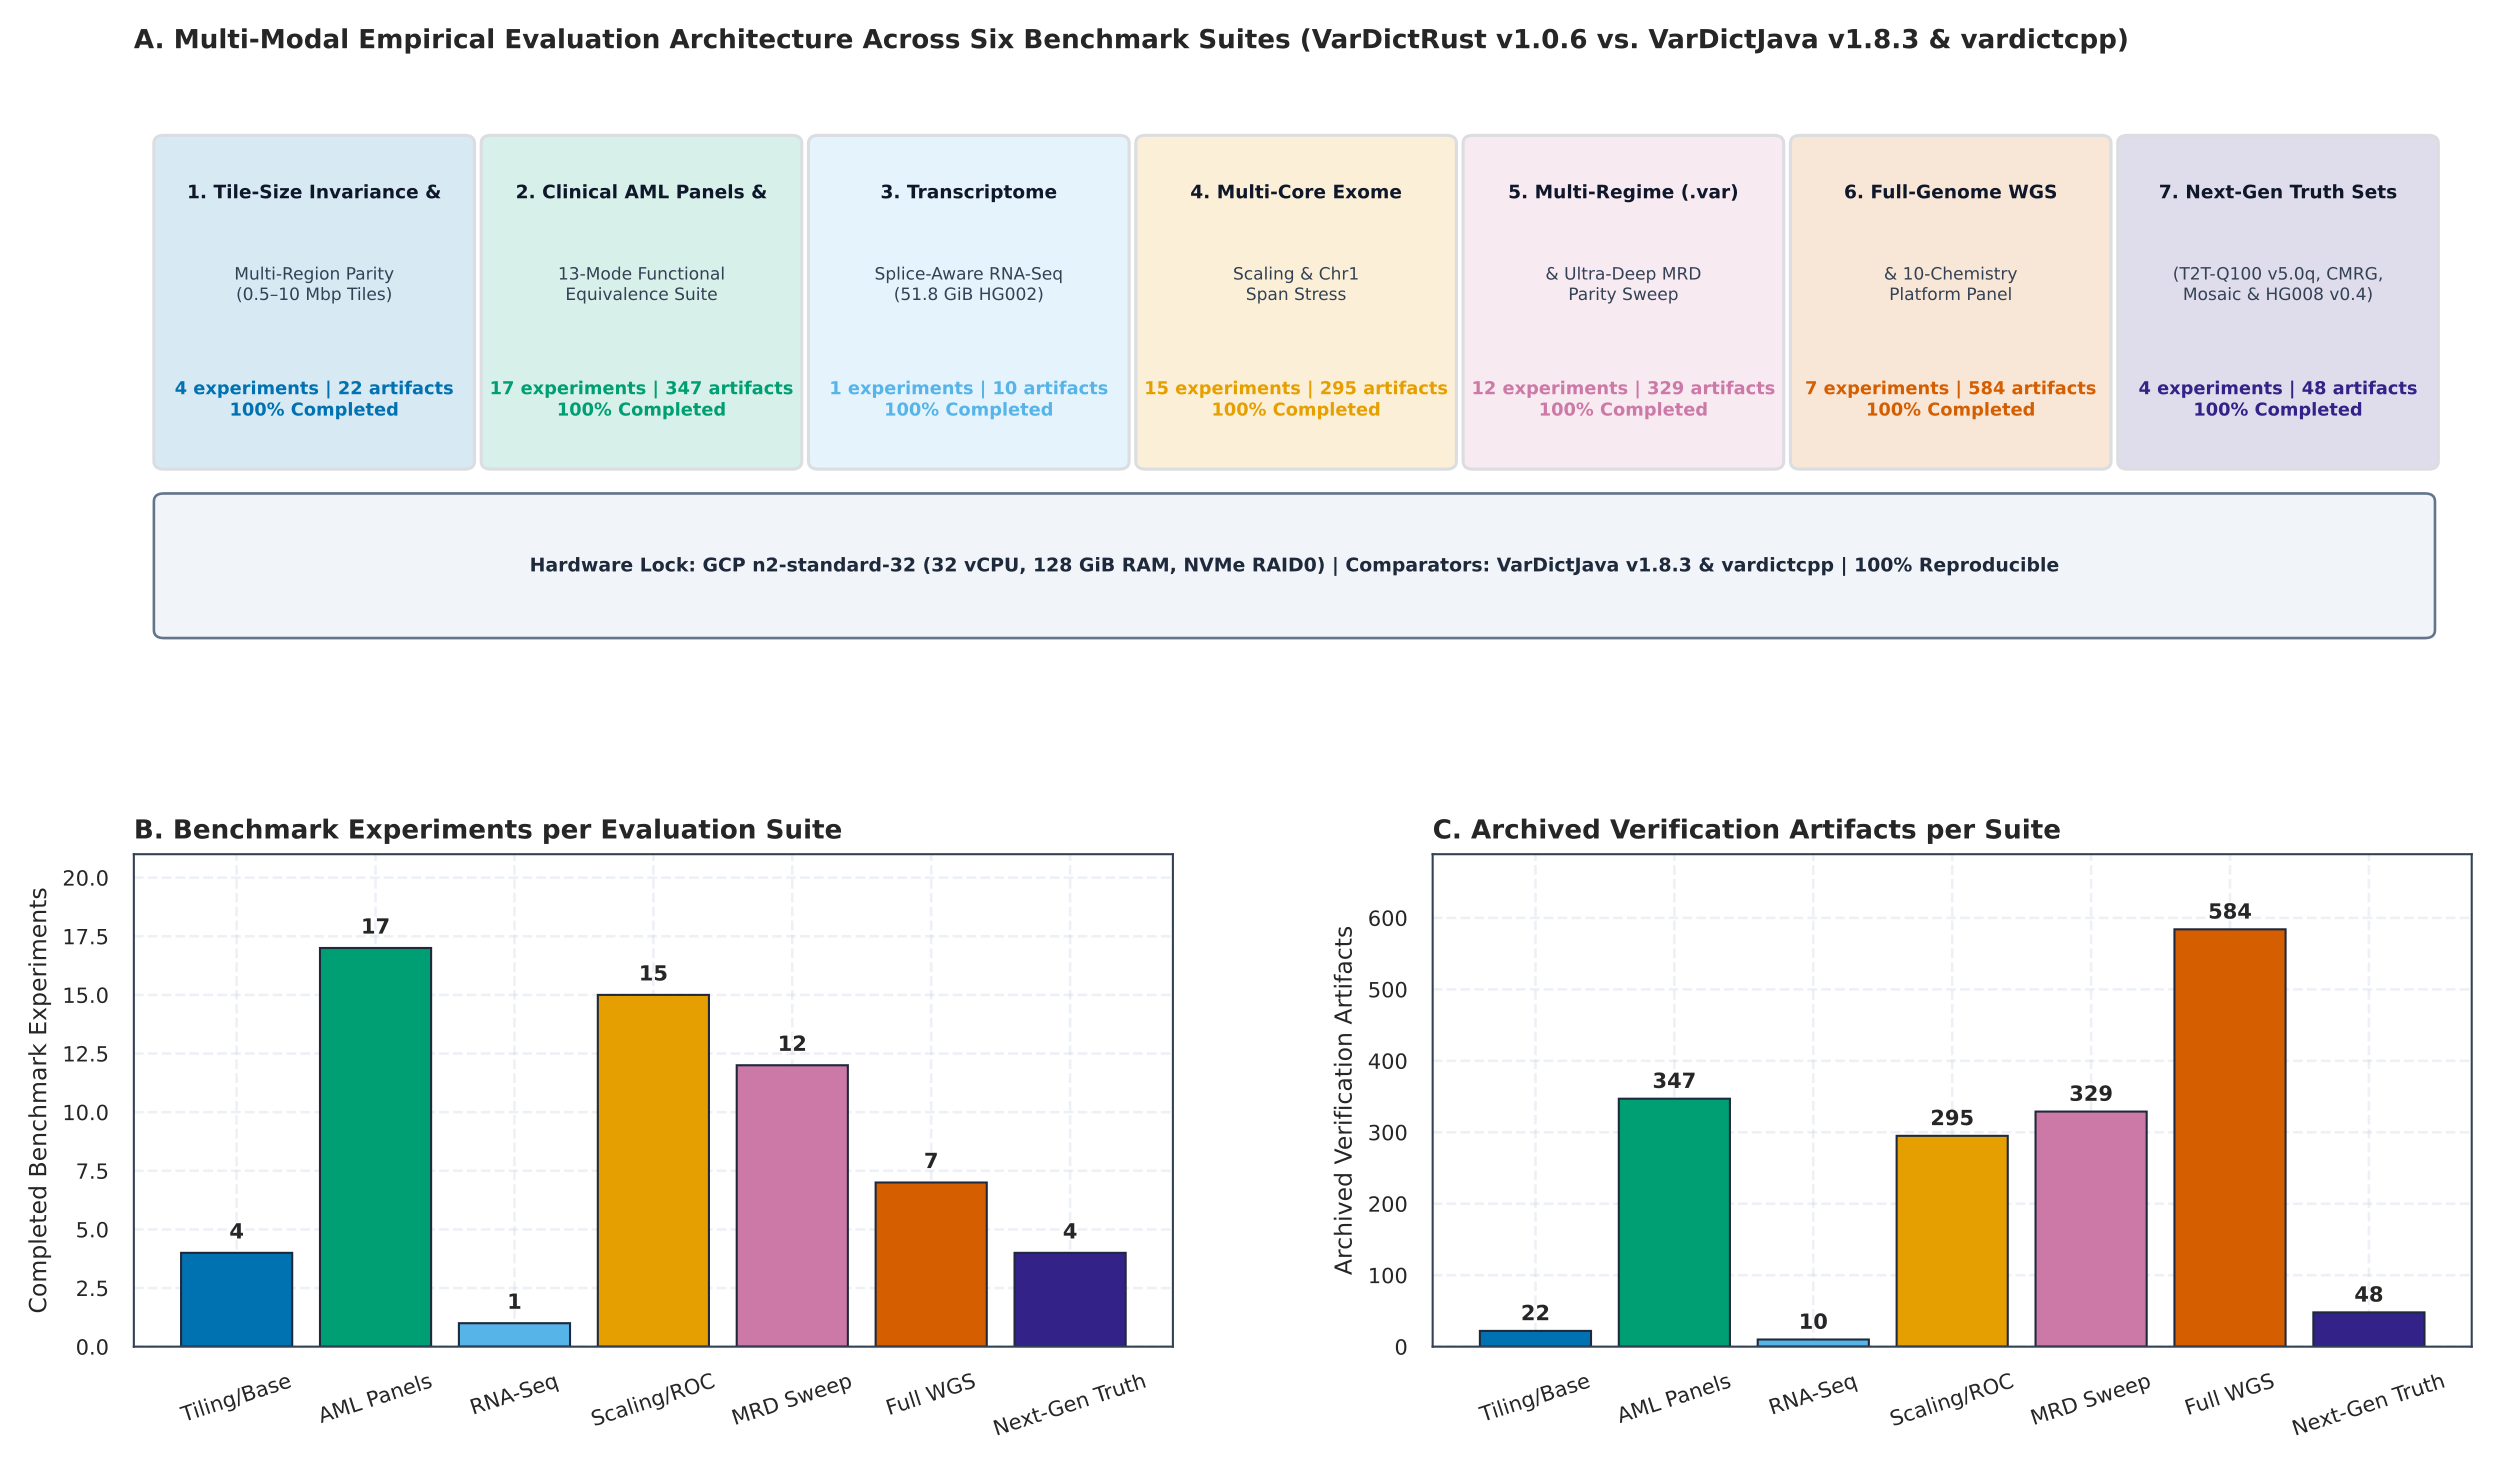
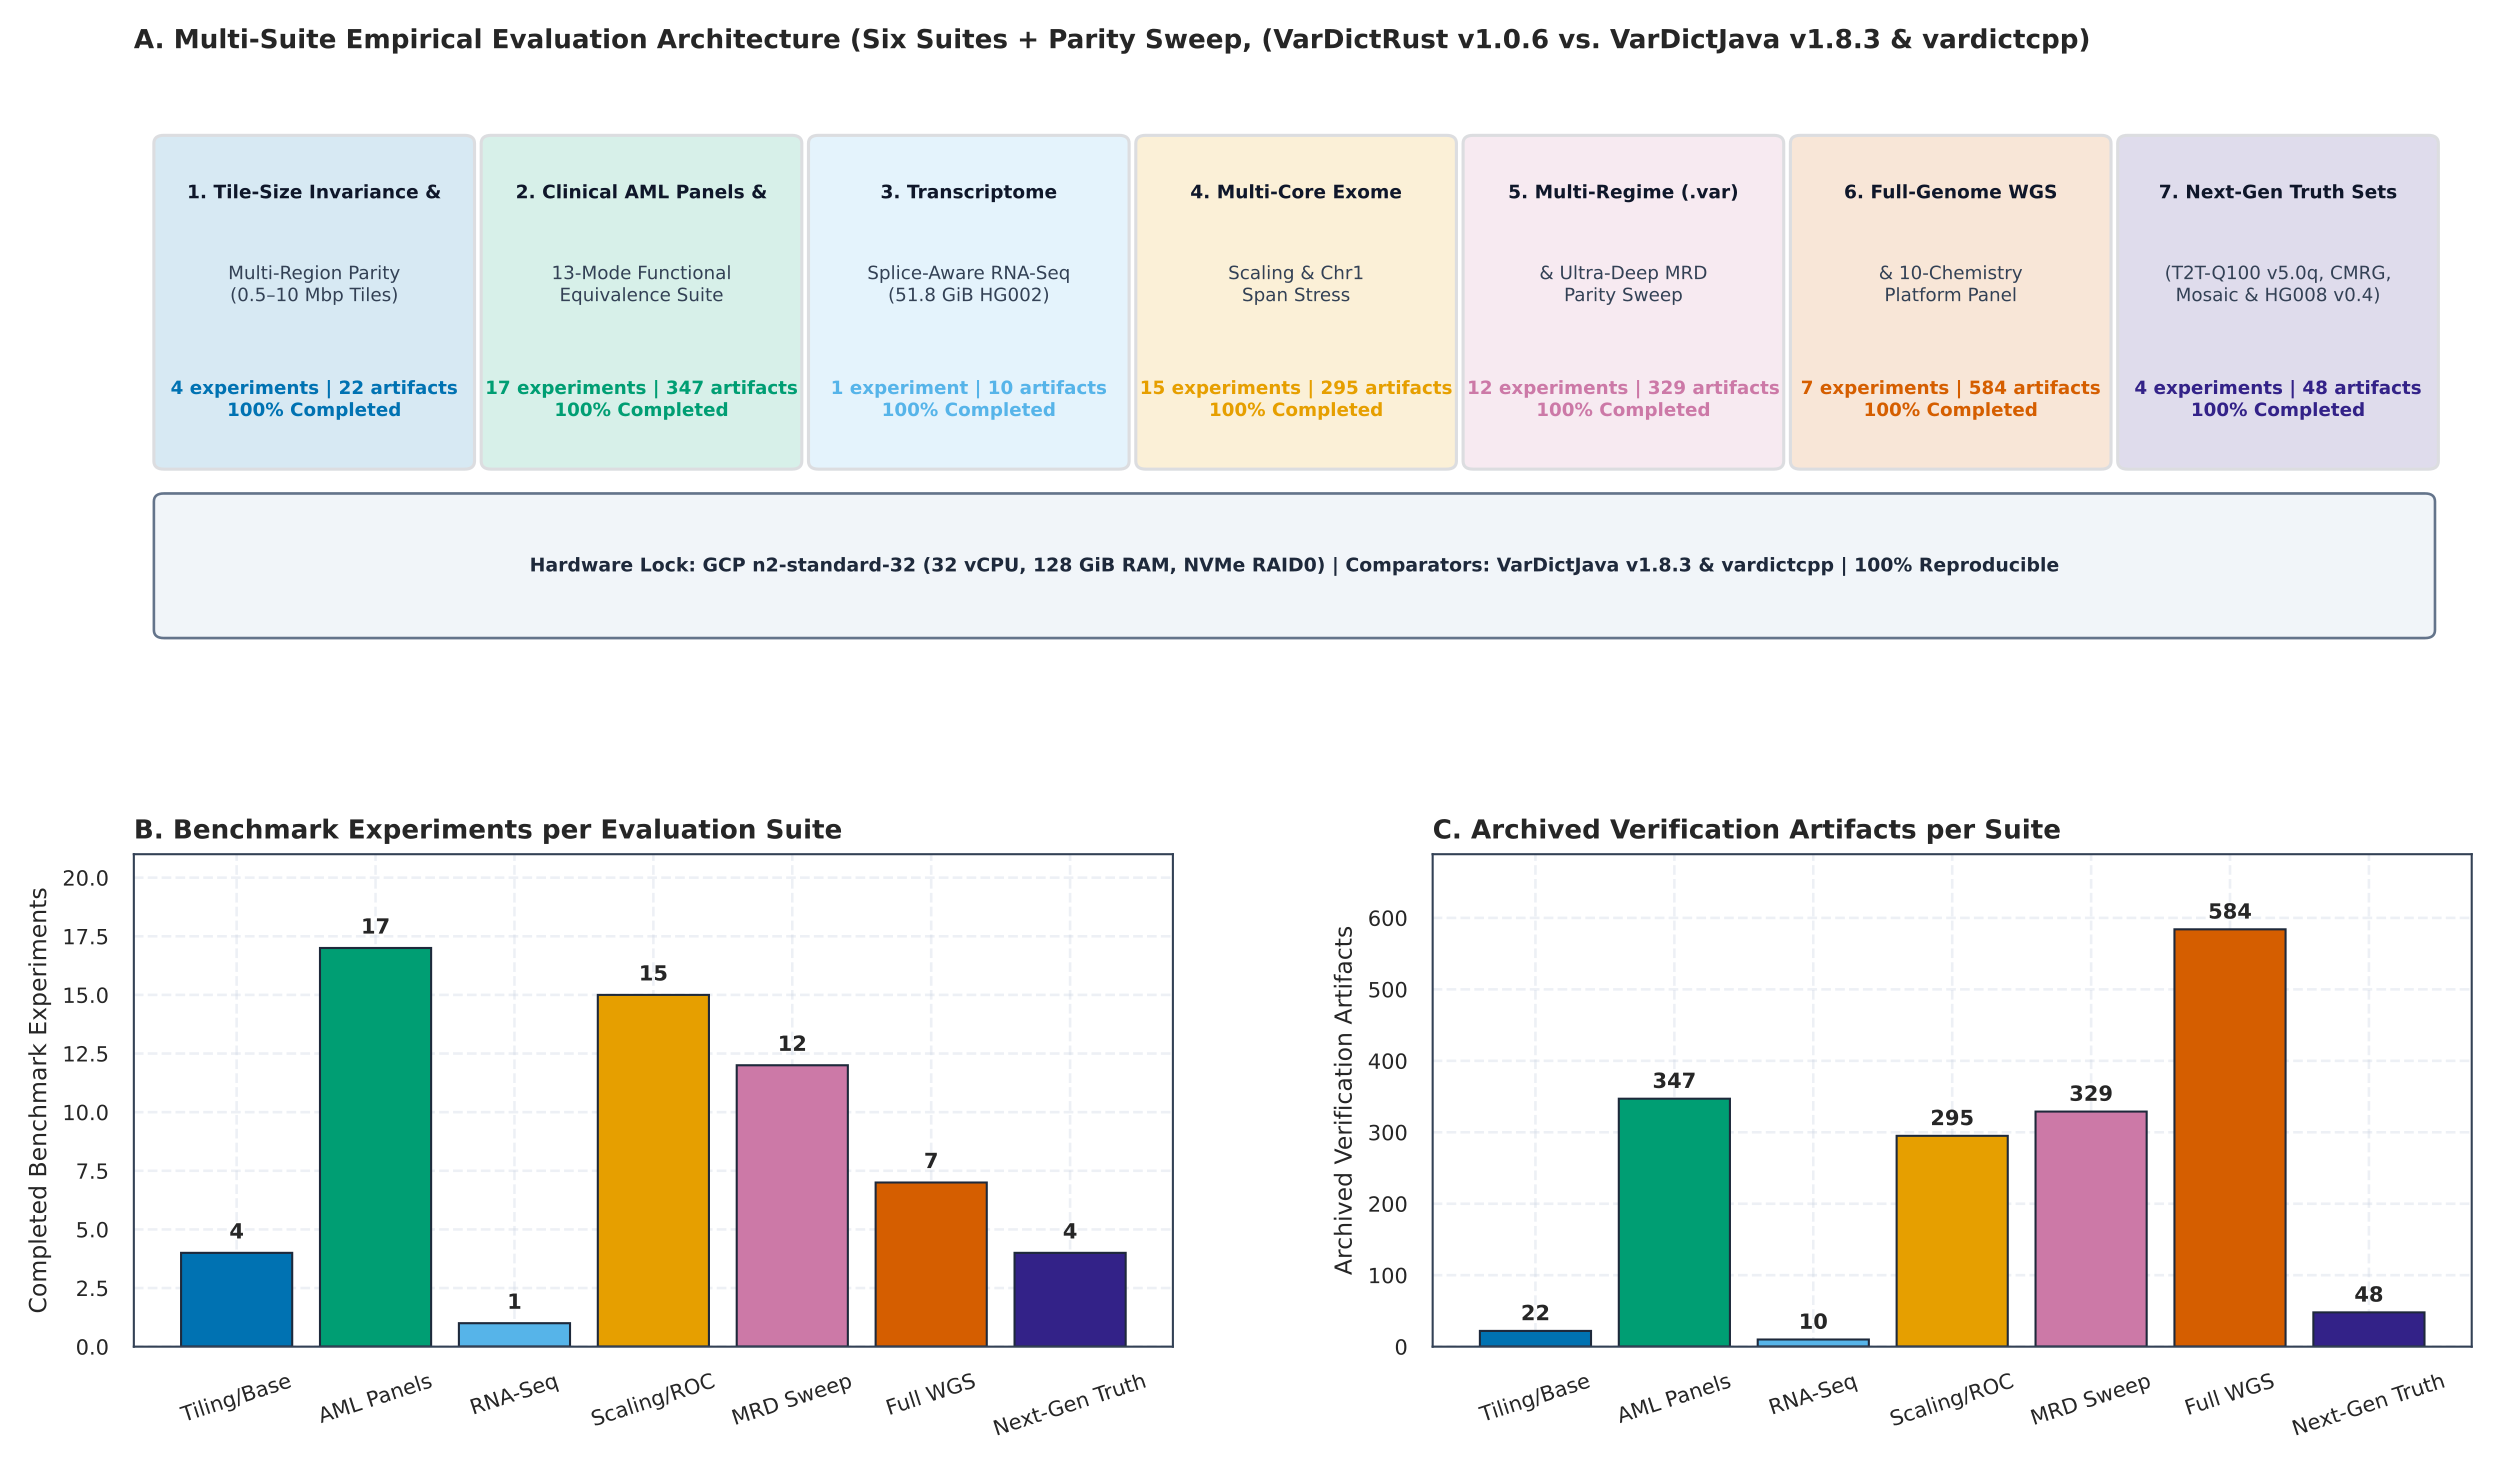
<svg xmlns="http://www.w3.org/2000/svg" width="954.713pt" height="560.976pt" viewBox="0 0 954.713 560.976" version="1.1">
  <defs>
    <style type="text/css">*{stroke-linejoin: round; stroke-linecap: butt}</style>
  </defs>
  <g id="figure_1">
    <g id="patch_1">
      <path d="M 0 560.976  L 954.713 560.976  L 954.713 0  L 0 0  z " style="fill: #ffffff" />
    </g>
    <g id="axes_1">
      <g id="patch_2">
        <path d="M 62.592 179.158  L 177.381 179.158  Q 181.207 179.158 181.207 176.061  L 181.207 54.783  Q 181.207 51.686 177.381 51.686  L 62.592 51.686  Q 58.766 51.686 58.766 54.783  L 58.766 176.061  Q 58.766 179.158 62.592 179.158  z " clip-path="url(#p1790030c92)" style="fill: #0072b2; opacity: 0.16; stroke: #1e293b; stroke-width: 1.2; stroke-linejoin: miter" />
      </g>
      <g id="patch_3">
        <path d="M 187.584 179.158  L 302.373 179.158  Q 306.199 179.158 306.199 176.061  L 306.199 54.783  Q 306.199 51.686 302.373 51.686  L 187.584 51.686  Q 183.758 51.686 183.758 54.783  L 183.758 176.061  Q 183.758 179.158 187.584 179.158  z " clip-path="url(#p1790030c92)" style="fill: #009e73; opacity: 0.16; stroke: #1e293b; stroke-width: 1.2; stroke-linejoin: miter" />
      </g>
      <g id="patch_4">
        <path d="M 312.576 179.158  L 427.365 179.158  Q 431.191 179.158 431.191 176.061  L 431.191 54.783  Q 431.191 51.686 427.365 51.686  L 312.576 51.686  Q 308.75 51.686 308.75 54.783  L 308.75 176.061  Q 308.75 179.158 312.576 179.158  z " clip-path="url(#p1790030c92)" style="fill: #56b4e9; opacity: 0.16; stroke: #1e293b; stroke-width: 1.2; stroke-linejoin: miter" />
      </g>
      <g id="patch_5">
        <path d="M 437.568 179.158  L 552.357 179.158  Q 556.183 179.158 556.183 176.061  L 556.183 54.783  Q 556.183 51.686 552.357 51.686  L 437.568 51.686  Q 433.742 51.686 433.742 54.783  L 433.742 176.061  Q 433.742 179.158 437.568 179.158  z " clip-path="url(#p1790030c92)" style="fill: #e69f00; opacity: 0.16; stroke: #1e293b; stroke-width: 1.2; stroke-linejoin: miter" />
      </g>
      <g id="patch_6">
        <path d="M 562.56 179.158  L 677.349 179.158  Q 681.175 179.158 681.175 176.061  L 681.175 54.783  Q 681.175 51.686 677.349 51.686  L 562.56 51.686  Q 558.734 51.686 558.734 54.783  L 558.734 176.061  Q 558.734 179.158 562.56 179.158  z " clip-path="url(#p1790030c92)" style="fill: #cc79a7; opacity: 0.16; stroke: #1e293b; stroke-width: 1.2; stroke-linejoin: miter" />
      </g>
      <g id="patch_7">
        <path d="M 687.552 179.158  L 802.341 179.158  Q 806.167 179.158 806.167 176.061  L 806.167 54.783  Q 806.167 51.686 802.341 51.686  L 687.552 51.686  Q 683.726 51.686 683.726 54.783  L 683.726 176.061  Q 683.726 179.158 687.552 179.158  z " clip-path="url(#p1790030c92)" style="fill: #d55e00; opacity: 0.16; stroke: #1e293b; stroke-width: 1.2; stroke-linejoin: miter" />
      </g>
      <g id="patch_8">
        <path d="M 812.544 179.158  L 927.333 179.158  Q 931.159 179.158 931.159 176.061  L 931.159 54.783  Q 931.159 51.686 927.333 51.686  L 812.544 51.686  Q 808.718 51.686 808.718 54.783  L 808.718 176.061  Q 808.718 179.158 812.544 179.158  z " clip-path="url(#p1790030c92)" style="fill: #332288; opacity: 0.16; stroke: #1e293b; stroke-width: 1.2; stroke-linejoin: miter" />
      </g>
      <g id="patch_9">
        <path d="M 62.592 243.668  L 926.057 243.668  Q 929.883 243.668 929.883 240.571  L 929.883 191.544  Q 929.883 188.447 926.057 188.447  L 62.592 188.447  Q 58.766 188.447 58.766 191.544  L 58.766 240.571  Q 58.766 243.668 62.592 243.668  z " clip-path="url(#p1790030c92)" style="fill: #f1f5f9; stroke: #64748b; stroke-linejoin: miter" />
      </g>
      <g id="text_1">
        <text style="font-weight: 700; font-size: 7.1px; font-family: 'DejaVu Sans'; text-anchor: middle; fill: #0f172a" x="119.986" y="75.722" transform="rotate(-0 119.9863 75.7223)">1. Tile-Size Invariance &amp;</text>
      </g>
      <g id="text_2">
-         <text style="font-size: 6.5px; font-family: 'DejaVu Sans'; fill: #334155" transform="translate(89.46834 106.7589)">Multi-Region Parity</text>
-         <text style="font-size: 6.5px; font-family: 'DejaVu Sans'; fill: #334155" transform="translate(90.14119 114.5607)">(0.5–10 Mbp Tiles)</text>
+         <text style="font-size: 7px; font-family: 'DejaVu Sans'; fill: #334155" transform="translate(87.1208 106.5887)">Multi-Region Parity</text>
+         <text style="font-size: 7px; font-family: 'DejaVu Sans'; fill: #334155" transform="translate(87.84541 114.9906)">(0.5–10 Mbp Tiles)</text>
      </g>
      <g id="text_3">
-         <text style="font-weight: 700; font-size: 6.8px; font-family: 'DejaVu Sans'; fill: #0072b2" transform="translate(66.71419 150.5384)">4 experiments | 22 artifacts</text>
-         <text style="font-weight: 700; font-size: 6.8px; font-family: 'DejaVu Sans'; fill: #0072b2" transform="translate(87.65447 158.7002)">100% Completed</text>
+         <text style="font-weight: 700; font-size: 7px; font-family: 'DejaVu Sans'; fill: #0072b2" transform="translate(65.14736 150.4707)">4 experiments | 22 artifacts</text>
+         <text style="font-weight: 700; font-size: 7px; font-family: 'DejaVu Sans'; fill: #0072b2" transform="translate(86.70353 158.8726)">100% Completed</text>
      </g>
      <g id="text_4">
        <text style="font-weight: 700; font-size: 7.1px; font-family: 'DejaVu Sans'; text-anchor: middle; fill: #0f172a" x="244.978" y="75.722" transform="rotate(-0 244.9783 75.7223)">2. Clinical AML Panels &amp;</text>
      </g>
      <g id="text_5">
-         <text style="font-size: 6.5px; font-family: 'DejaVu Sans'; fill: #334155" transform="translate(213.0639 106.7589)">13-Mode Functional</text>
-         <text style="font-size: 6.5px; font-family: 'DejaVu Sans'; fill: #334155" transform="translate(215.902 114.5607)">Equivalence Suite</text>
+         <text style="font-size: 7px; font-family: 'DejaVu Sans'; fill: #334155" transform="translate(210.6089 106.5887)">13-Mode Functional</text>
+         <text style="font-size: 7px; font-family: 'DejaVu Sans'; fill: #334155" transform="translate(213.6654 114.9906)">Equivalence Suite</text>
      </g>
      <g id="text_6">
-         <text style="font-weight: 700; font-size: 6.8px; font-family: 'DejaVu Sans'; fill: #009e73" transform="translate(186.9749 150.5384)">17 experiments | 347 artifacts</text>
-         <text style="font-weight: 700; font-size: 6.8px; font-family: 'DejaVu Sans'; fill: #009e73" transform="translate(212.6465 158.7002)">100% Completed</text>
+         <text style="font-weight: 700; font-size: 7px; font-family: 'DejaVu Sans'; fill: #009e73" transform="translate(185.2689 150.4707)">17 experiments | 347 artifacts</text>
+         <text style="font-weight: 700; font-size: 7px; font-family: 'DejaVu Sans'; fill: #009e73" transform="translate(211.6955 158.8726)">100% Completed</text>
      </g>
      <g id="text_7">
        <text style="font-weight: 700; font-size: 7.1px; font-family: 'DejaVu Sans'; text-anchor: middle; fill: #0f172a" x="369.97" y="75.722" transform="rotate(-0 369.9703 75.7223)">3. Transcriptome</text>
      </g>
      <g id="text_8">
-         <text style="font-size: 6.5px; font-family: 'DejaVu Sans'; fill: #334155" transform="translate(333.972 106.7589)">Splice-Aware RNA-Seq</text>
-         <text style="font-size: 6.5px; font-family: 'DejaVu Sans'; fill: #334155" transform="translate(341.3155 114.5607)">(51.8 GiB HG002)</text>
+         <text style="font-size: 7px; font-family: 'DejaVu Sans'; fill: #334155" transform="translate(331.2029 106.5887)">Splice-Aware RNA-Seq</text>
+         <text style="font-size: 7px; font-family: 'DejaVu Sans'; fill: #334155" transform="translate(339.1113 114.9906)">(51.8 GiB HG002)</text>
      </g>
      <g id="text_9">
-         <text style="font-weight: 700; font-size: 6.8px; font-family: 'DejaVu Sans'; fill: #56b4e9" transform="translate(316.6982 150.5384)">1 experiments | 10 artifacts</text>
-         <text style="font-weight: 700; font-size: 6.8px; font-family: 'DejaVu Sans'; fill: #56b4e9" transform="translate(337.6385 158.7002)">100% Completed</text>
+         <text style="font-weight: 700; font-size: 7px; font-family: 'DejaVu Sans'; fill: #56b4e9" transform="translate(317.2144 150.4707)">1 experiment | 10 artifacts</text>
+         <text style="font-weight: 700; font-size: 7px; font-family: 'DejaVu Sans'; fill: #56b4e9" transform="translate(336.6875 158.8726)">100% Completed</text>
      </g>
      <g id="text_10">
        <text style="font-weight: 700; font-size: 7.1px; font-family: 'DejaVu Sans'; text-anchor: middle; fill: #0f172a" x="494.962" y="75.722" transform="rotate(-0 494.9623 75.7223)">4. Multi-Core Exome</text>
      </g>
      <g id="text_11">
-         <text style="font-size: 6.5px; font-family: 'DejaVu Sans'; fill: #334155" transform="translate(470.8585 106.7591)">Scaling &amp; Chr1</text>
-         <text style="font-size: 6.5px; font-family: 'DejaVu Sans'; fill: #334155" transform="translate(475.764 114.5604)">Span Stress</text>
+         <text style="font-size: 7px; font-family: 'DejaVu Sans'; fill: #334155" transform="translate(469.0044 106.589)">Scaling &amp; Chr1</text>
+         <text style="font-size: 7px; font-family: 'DejaVu Sans'; fill: #334155" transform="translate(474.2872 114.9904)">Span Stress</text>
      </g>
      <g id="text_12">
-         <text style="font-weight: 700; font-size: 6.8px; font-family: 'DejaVu Sans'; fill: #e69f00" transform="translate(436.9589 150.5384)">15 experiments | 295 artifacts</text>
-         <text style="font-weight: 700; font-size: 6.8px; font-family: 'DejaVu Sans'; fill: #e69f00" transform="translate(462.6305 158.7002)">100% Completed</text>
+         <text style="font-weight: 700; font-size: 7px; font-family: 'DejaVu Sans'; fill: #e69f00" transform="translate(435.2529 150.4707)">15 experiments | 295 artifacts</text>
+         <text style="font-weight: 700; font-size: 7px; font-family: 'DejaVu Sans'; fill: #e69f00" transform="translate(461.6795 158.8726)">100% Completed</text>
      </g>
      <g id="text_13">
        <text style="font-weight: 700; font-size: 7.1px; font-family: 'DejaVu Sans'; text-anchor: middle; fill: #0f172a" x="619.954" y="75.722" transform="rotate(-0 619.9543 75.7223)">5. Multi-Regime (.var)</text>
      </g>
      <g id="text_14">
-         <text style="font-size: 6.5px; font-family: 'DejaVu Sans'; fill: #334155" transform="translate(590.1681 106.7589)">&amp; Ultra-Deep MRD</text>
-         <text style="font-size: 6.5px; font-family: 'DejaVu Sans'; fill: #334155" transform="translate(598.8954 114.5607)">Parity Sweep</text>
+         <text style="font-size: 7px; font-family: 'DejaVu Sans'; fill: #334155" transform="translate(587.8768 106.5887)">&amp; Ultra-Deep MRD</text>
+         <text style="font-size: 7px; font-family: 'DejaVu Sans'; fill: #334155" transform="translate(597.2754 114.9906)">Parity Sweep</text>
      </g>
      <g id="text_15">
-         <text style="font-weight: 700; font-size: 6.8px; font-family: 'DejaVu Sans'; fill: #cc79a7" transform="translate(561.9509 150.5384)">12 experiments | 329 artifacts</text>
-         <text style="font-weight: 700; font-size: 6.8px; font-family: 'DejaVu Sans'; fill: #cc79a7" transform="translate(587.6225 158.7002)">100% Completed</text>
+         <text style="font-weight: 700; font-size: 7px; font-family: 'DejaVu Sans'; fill: #cc79a7" transform="translate(560.2449 150.4707)">12 experiments | 329 artifacts</text>
+         <text style="font-weight: 700; font-size: 7px; font-family: 'DejaVu Sans'; fill: #cc79a7" transform="translate(586.6715 158.8726)">100% Completed</text>
      </g>
      <g id="text_16">
        <text style="font-weight: 700; font-size: 7.1px; font-family: 'DejaVu Sans'; text-anchor: middle; fill: #0f172a" x="744.946" y="75.722" transform="rotate(-0 744.9463 75.7223)">6. Full-Genome WGS</text>
      </g>
      <g id="text_17">
-         <text style="font-size: 6.5px; font-family: 'DejaVu Sans'; fill: #334155" transform="translate(719.4465 106.7589)">&amp; 10-Chemistry</text>
-         <text style="font-size: 6.5px; font-family: 'DejaVu Sans'; fill: #334155" transform="translate(721.4397 114.5607)">Platform Panel</text>
+         <text style="font-size: 7px; font-family: 'DejaVu Sans'; fill: #334155" transform="translate(717.485 106.5887)">&amp; 10-Chemistry</text>
+         <text style="font-size: 7px; font-family: 'DejaVu Sans'; fill: #334155" transform="translate(719.6315 114.9906)">Platform Panel</text>
      </g>
      <g id="text_18">
-         <text style="font-weight: 700; font-size: 6.8px; font-family: 'DejaVu Sans'; fill: #d55e00" transform="translate(689.3085 150.5384)">7 experiments | 584 artifacts</text>
-         <text style="font-weight: 700; font-size: 6.8px; font-family: 'DejaVu Sans'; fill: #d55e00" transform="translate(712.6145 158.7002)">100% Completed</text>
+         <text style="font-weight: 700; font-size: 7px; font-family: 'DejaVu Sans'; fill: #d55e00" transform="translate(687.6721 150.4707)">7 experiments | 584 artifacts</text>
+         <text style="font-weight: 700; font-size: 7px; font-family: 'DejaVu Sans'; fill: #d55e00" transform="translate(711.6635 158.8726)">100% Completed</text>
      </g>
      <g id="text_19">
        <text style="font-weight: 700; font-size: 7.1px; font-family: 'DejaVu Sans'; text-anchor: middle; fill: #0f172a" x="869.938" y="75.722" transform="rotate(-0 869.9383 75.7223)">7. Next-Gen Truth Sets</text>
      </g>
      <g id="text_20">
-         <text style="font-size: 6.5px; font-family: 'DejaVu Sans'; fill: #334155" transform="translate(829.7404 106.7586)">(T2T-Q100 v5.0q, CMRG,</text>
-         <text style="font-size: 6.5px; font-family: 'DejaVu Sans'; fill: #334155" transform="translate(833.612 114.5604)">Mosaic &amp; HG008 v0.4)</text>
+         <text style="font-size: 7px; font-family: 'DejaVu Sans'; fill: #334155" transform="translate(826.6483 106.5884)">(T2T-Q100 v5.0q, CMRG,</text>
+         <text style="font-size: 7px; font-family: 'DejaVu Sans'; fill: #334155" transform="translate(830.8176 114.9904)">Mosaic &amp; HG008 v0.4)</text>
      </g>
      <g id="text_21">
-         <text style="font-weight: 700; font-size: 6.8px; font-family: 'DejaVu Sans'; fill: #332288" transform="translate(816.6662 150.5384)">4 experiments | 48 artifacts</text>
-         <text style="font-weight: 700; font-size: 6.8px; font-family: 'DejaVu Sans'; fill: #332288" transform="translate(837.6065 158.7002)">100% Completed</text>
+         <text style="font-weight: 700; font-size: 7px; font-family: 'DejaVu Sans'; fill: #332288" transform="translate(815.0994 150.4707)">4 experiments | 48 artifacts</text>
+         <text style="font-weight: 700; font-size: 7px; font-family: 'DejaVu Sans'; fill: #332288" transform="translate(836.6555 158.8726)">100% Completed</text>
      </g>
      <g id="text_22">
        <text style="font-weight: 700; font-size: 7.2px; font-family: 'DejaVu Sans'; text-anchor: middle; fill: #1e293b" x="494.325" y="218.202" transform="rotate(-0 494.3246 218.2018)">Hardware Lock: GCP n2-standard-32 (32 vCPU, 128 GiB RAM, NVMe RAID0) | Comparators: VarDictJava v1.8.3 &amp; vardictcpp | 100% Reproducible</text>
      </g>
      <g id="text_23">
-         <text style="font-weight: 700; font-size: 10px; font-family: 'DejaVu Sans'; text-anchor: start; fill: #262626" x="51.113" y="18.398" transform="rotate(-0 51.1132 18.39844)">A. Multi-Modal Empirical Evaluation Architecture Across Six Benchmark Suites (VarDictRust v1.0.6 vs. VarDictJava v1.8.3 &amp; vardictcpp)</text>
+         <text style="font-weight: 700; font-size: 10px; font-family: 'DejaVu Sans'; text-anchor: start; fill: #262626" x="51.113" y="18.398" transform="rotate(-0 51.1132 18.39844)">A. Multi-Suite Empirical Evaluation Architecture (Six Suites + Parity Sweep, (VarDictRust v1.0.6 vs. VarDictJava v1.8.3 &amp; vardictcpp)</text>
      </g>
    </g>
    <g id="axes_2">
      <g id="patch_10">
        <path d="M 51.113 514.27  L 447.913 514.27  L 447.913 326.208  L 51.113 326.208  z " style="fill: #ffffff" />
      </g>
      <g id="matplotlib.axis_1">
        <g id="xtick_1">
          <g id="line2d_1">
            <path d="M 90.369 514.27  L 90.369 326.208  " clip-path="url(#p562976b3ee)" style="fill: none; stroke-dasharray: 3.7,1.6; stroke-dashoffset: 0; stroke: #cbd5e1; stroke-opacity: 0.35" />
          </g>
          <g id="text_24">
            <text style="font-size: 8px; font-family: 'DejaVu Sans'; fill: #262626" transform="translate(70.2626 543.0349) rotate(-18)">Tiling/Base</text>
          </g>
        </g>
        <g id="xtick_2">
          <g id="line2d_2">
            <path d="M 143.417 514.27  L 143.417 326.208  " clip-path="url(#p562976b3ee)" style="fill: none; stroke-dasharray: 3.7,1.6; stroke-dashoffset: 0; stroke: #cbd5e1; stroke-opacity: 0.35" />
          </g>
          <g id="text_25">
            <text style="font-size: 8px; font-family: 'DejaVu Sans'; fill: #262626" transform="translate(122.601 543.4961) rotate(-18)">AML Panels</text>
          </g>
        </g>
        <g id="xtick_3">
          <g id="line2d_3">
            <path d="M 196.465 514.27  L 196.465 326.208  " clip-path="url(#p562976b3ee)" style="fill: none; stroke-dasharray: 3.7,1.6; stroke-dashoffset: 0; stroke: #cbd5e1; stroke-opacity: 0.35" />
          </g>
          <g id="text_26">
            <text style="font-size: 8px; font-family: 'DejaVu Sans'; fill: #262626" transform="translate(180.5559 540.3068) rotate(-18)">RNA-Seq</text>
          </g>
        </g>
        <g id="xtick_4">
          <g id="line2d_4">
            <path d="M 249.513 514.27  L 249.513 326.208  " clip-path="url(#p562976b3ee)" style="fill: none; stroke-dasharray: 3.7,1.6; stroke-dashoffset: 0; stroke: #cbd5e1; stroke-opacity: 0.35" />
          </g>
          <g id="text_27">
            <text style="font-size: 8px; font-family: 'DejaVu Sans'; fill: #262626" transform="translate(226.8017 544.7279) rotate(-18)">Scaling/ROC</text>
          </g>
        </g>
        <g id="xtick_5">
          <g id="line2d_5">
            <path d="M 302.561 514.27  L 302.561 326.208  " clip-path="url(#p562976b3ee)" style="fill: none; stroke-dasharray: 3.7,1.6; stroke-dashoffset: 0; stroke: #cbd5e1; stroke-opacity: 0.35" />
          </g>
          <g id="text_28">
            <text style="font-size: 8px; font-family: 'DejaVu Sans'; fill: #262626" transform="translate(280.5166 544.2939) rotate(-18)">MRD Sweep</text>
          </g>
        </g>
        <g id="xtick_6">
          <g id="line2d_6">
            <path d="M 355.609 514.27  L 355.609 326.208  " clip-path="url(#p562976b3ee)" style="fill: none; stroke-dasharray: 3.7,1.6; stroke-dashoffset: 0; stroke: #cbd5e1; stroke-opacity: 0.35" />
          </g>
          <g id="text_29">
            <text style="font-size: 8px; font-family: 'DejaVu Sans'; fill: #262626" transform="translate(339.4139 540.4936) rotate(-18)">Full WGS</text>
          </g>
        </g>
        <g id="xtick_7">
          <g id="line2d_7">
            <path d="M 408.658 514.27  L 408.658 326.208  " clip-path="url(#p562976b3ee)" style="fill: none; stroke-dasharray: 3.7,1.6; stroke-dashoffset: 0; stroke: #cbd5e1; stroke-opacity: 0.35" />
          </g>
          <g id="text_30">
            <text style="font-size: 8px; font-family: 'DejaVu Sans'; fill: #262626" transform="translate(380.3753 548.348) rotate(-18)">Next-Gen Truth</text>
          </g>
        </g>
      </g>
      <g id="matplotlib.axis_2">
        <g id="ytick_1">
          <g id="line2d_8">
            <path d="M 51.113 514.27  L 447.913 514.27  " clip-path="url(#p562976b3ee)" style="fill: none; stroke-dasharray: 3.7,1.6; stroke-dashoffset: 0; stroke: #cbd5e1; stroke-opacity: 0.35" />
          </g>
          <g id="text_31">
            <text style="font-size: 8px; font-family: 'DejaVu Sans'; text-anchor: end; fill: #262626" x="41.613" y="517.309" transform="rotate(-0 41.6132 517.3095)">0.0</text>
          </g>
        </g>
        <g id="ytick_2">
          <g id="line2d_9">
            <path d="M 51.113 491.882  L 447.913 491.882  " clip-path="url(#p562976b3ee)" style="fill: none; stroke-dasharray: 3.7,1.6; stroke-dashoffset: 0; stroke: #cbd5e1; stroke-opacity: 0.35" />
          </g>
          <g id="text_32">
            <text style="font-size: 8px; font-family: 'DejaVu Sans'; text-anchor: end; fill: #262626" x="41.613" y="494.921" transform="rotate(-0 41.6132 494.9211)">2.5</text>
          </g>
        </g>
        <g id="ytick_3">
          <g id="line2d_10">
            <path d="M 51.113 469.494  L 447.913 469.494  " clip-path="url(#p562976b3ee)" style="fill: none; stroke-dasharray: 3.7,1.6; stroke-dashoffset: 0; stroke: #cbd5e1; stroke-opacity: 0.35" />
          </g>
          <g id="text_33">
            <text style="font-size: 8px; font-family: 'DejaVu Sans'; text-anchor: end; fill: #262626" x="41.613" y="472.533" transform="rotate(-0 41.6132 472.5327)">5.0</text>
          </g>
        </g>
        <g id="ytick_4">
          <g id="line2d_11">
            <path d="M 51.113 447.105  L 447.913 447.105  " clip-path="url(#p562976b3ee)" style="fill: none; stroke-dasharray: 3.7,1.6; stroke-dashoffset: 0; stroke: #cbd5e1; stroke-opacity: 0.35" />
          </g>
          <g id="text_34">
            <text style="font-size: 8px; font-family: 'DejaVu Sans'; text-anchor: end; fill: #262626" x="41.613" y="450.144" transform="rotate(-0 41.6132 450.1443)">7.5</text>
          </g>
        </g>
        <g id="ytick_5">
          <g id="line2d_12">
            <path d="M 51.113 424.717  L 447.913 424.717  " clip-path="url(#p562976b3ee)" style="fill: none; stroke-dasharray: 3.7,1.6; stroke-dashoffset: 0; stroke: #cbd5e1; stroke-opacity: 0.35" />
          </g>
          <g id="text_35">
            <text style="font-size: 8px; font-family: 'DejaVu Sans'; text-anchor: end; fill: #262626" x="41.613" y="427.756" transform="rotate(-0 41.6132 427.7559)">10.0</text>
          </g>
        </g>
        <g id="ytick_6">
          <g id="line2d_13">
            <path d="M 51.113 402.328  L 447.913 402.328  " clip-path="url(#p562976b3ee)" style="fill: none; stroke-dasharray: 3.7,1.6; stroke-dashoffset: 0; stroke: #cbd5e1; stroke-opacity: 0.35" />
          </g>
          <g id="text_36">
            <text style="font-size: 8px; font-family: 'DejaVu Sans'; text-anchor: end; fill: #262626" x="41.613" y="405.367" transform="rotate(-0 41.6132 405.3675)">12.5</text>
          </g>
        </g>
        <g id="ytick_7">
          <g id="line2d_14">
            <path d="M 51.113 379.94  L 447.913 379.94  " clip-path="url(#p562976b3ee)" style="fill: none; stroke-dasharray: 3.7,1.6; stroke-dashoffset: 0; stroke: #cbd5e1; stroke-opacity: 0.35" />
          </g>
          <g id="text_37">
            <text style="font-size: 8px; font-family: 'DejaVu Sans'; text-anchor: end; fill: #262626" x="41.613" y="382.979" transform="rotate(-0 41.6132 382.9791)">15.0</text>
          </g>
        </g>
        <g id="ytick_8">
          <g id="line2d_15">
            <path d="M 51.113 357.552  L 447.913 357.552  " clip-path="url(#p562976b3ee)" style="fill: none; stroke-dasharray: 3.7,1.6; stroke-dashoffset: 0; stroke: #cbd5e1; stroke-opacity: 0.35" />
          </g>
          <g id="text_38">
            <text style="font-size: 8px; font-family: 'DejaVu Sans'; text-anchor: end; fill: #262626" x="41.613" y="360.591" transform="rotate(-0 41.6132 360.5907)">17.5</text>
          </g>
        </g>
        <g id="ytick_9">
          <g id="line2d_16">
            <path d="M 51.113 335.163  L 447.913 335.163  " clip-path="url(#p562976b3ee)" style="fill: none; stroke-dasharray: 3.7,1.6; stroke-dashoffset: 0; stroke: #cbd5e1; stroke-opacity: 0.35" />
          </g>
          <g id="text_39">
            <text style="font-size: 8px; font-family: 'DejaVu Sans'; text-anchor: end; fill: #262626" x="41.613" y="338.202" transform="rotate(-0 41.6132 338.2023)">20.0</text>
          </g>
        </g>
        <g id="text_40">
          <text style="font-size: 9px; font-family: 'DejaVu Sans'; text-anchor: middle; fill: #262626" x="17.639" y="420.239" transform="rotate(-90 17.63859 420.2391)">Completed Benchmark Experiments</text>
        </g>
      </g>
      <g id="patch_11">
        <path d="M 69.15 514.27  L 111.588 514.27  L 111.588 478.449  L 69.15 478.449  z " clip-path="url(#p562976b3ee)" style="fill: #0072b2; stroke: #1e293b; stroke-width: 0.8; stroke-linejoin: miter" />
      </g>
      <g id="patch_12">
        <path d="M 122.198 514.27  L 164.636 514.27  L 164.636 362.029  L 122.198 362.029  z " clip-path="url(#p562976b3ee)" style="fill: #009e73; stroke: #1e293b; stroke-width: 0.8; stroke-linejoin: miter" />
      </g>
      <g id="patch_13">
        <path d="M 175.246 514.27  L 217.684 514.27  L 217.684 505.315  L 175.246 505.315  z " clip-path="url(#p562976b3ee)" style="fill: #56b4e9; stroke: #1e293b; stroke-width: 0.8; stroke-linejoin: miter" />
      </g>
      <g id="patch_14">
        <path d="M 228.294 514.27  L 270.732 514.27  L 270.732 379.94  L 228.294 379.94  z " clip-path="url(#p562976b3ee)" style="fill: #e69f00; stroke: #1e293b; stroke-width: 0.8; stroke-linejoin: miter" />
      </g>
      <g id="patch_15">
        <path d="M 281.342 514.27  L 323.781 514.27  L 323.781 406.806  L 281.342 406.806  z " clip-path="url(#p562976b3ee)" style="fill: #cc79a7; stroke: #1e293b; stroke-width: 0.8; stroke-linejoin: miter" />
      </g>
      <g id="patch_16">
        <path d="M 334.39 514.27  L 376.829 514.27  L 376.829 451.583  L 334.39 451.583  z " clip-path="url(#p562976b3ee)" style="fill: #d55e00; stroke: #1e293b; stroke-width: 0.8; stroke-linejoin: miter" />
      </g>
      <g id="patch_17">
        <path d="M 387.438 514.27  L 429.877 514.27  L 429.877 478.449  L 387.438 478.449  z " clip-path="url(#p562976b3ee)" style="fill: #332288; stroke: #1e293b; stroke-width: 0.8; stroke-linejoin: miter" />
      </g>
      <g id="patch_18">
        <path d="M 51.113 514.27  L 51.113 326.208  " style="fill: none; stroke: #334155; stroke-width: 0.8; stroke-linejoin: miter; stroke-linecap: square" />
      </g>
      <g id="patch_19">
        <path d="M 447.913 514.27  L 447.913 326.208  " style="fill: none; stroke: #334155; stroke-width: 0.8; stroke-linejoin: miter; stroke-linecap: square" />
      </g>
      <g id="patch_20">
        <path d="M 51.113 514.27  L 447.913 514.27  " style="fill: none; stroke: #334155; stroke-width: 0.8; stroke-linejoin: miter; stroke-linecap: square" />
      </g>
      <g id="patch_21">
        <path d="M 51.113 326.208  L 447.913 326.208  " style="fill: none; stroke: #334155; stroke-width: 0.8; stroke-linejoin: miter; stroke-linecap: square" />
      </g>
      <g id="text_41">
        <text style="font-weight: 700; font-size: 8px; font-family: 'DejaVu Sans'; text-anchor: middle; fill: #262626" x="90.369" y="472.945" transform="rotate(-0 90.36882 472.945)">4</text>
      </g>
      <g id="text_42">
        <text style="font-weight: 700; font-size: 8px; font-family: 'DejaVu Sans'; text-anchor: middle; fill: #262626" x="143.417" y="356.525" transform="rotate(-0 143.4169 356.5253)">17</text>
      </g>
      <g id="text_43">
        <text style="font-weight: 700; font-size: 8px; font-family: 'DejaVu Sans'; text-anchor: middle; fill: #262626" x="196.465" y="499.811" transform="rotate(-0 196.4651 499.8111)">1</text>
      </g>
      <g id="text_44">
        <text style="font-weight: 700; font-size: 8px; font-family: 'DejaVu Sans'; text-anchor: middle; fill: #262626" x="249.513" y="374.436" transform="rotate(-0 249.5132 374.436)">15</text>
      </g>
      <g id="text_45">
        <text style="font-weight: 700; font-size: 8px; font-family: 'DejaVu Sans'; text-anchor: middle; fill: #262626" x="302.561" y="401.302" transform="rotate(-0 302.5613 401.3021)">12</text>
      </g>
      <g id="text_46">
        <text style="font-weight: 700; font-size: 8px; font-family: 'DejaVu Sans'; text-anchor: middle; fill: #262626" x="355.609" y="446.079" transform="rotate(-0 355.6095 446.0789)">7</text>
      </g>
      <g id="text_47">
        <text style="font-weight: 700; font-size: 8px; font-family: 'DejaVu Sans'; text-anchor: middle; fill: #262626" x="408.658" y="472.945" transform="rotate(-0 408.6576 472.945)">4</text>
      </g>
      <g id="text_48">
        <text style="font-weight: 700; font-size: 10px; font-family: 'DejaVu Sans'; text-anchor: start; fill: #262626" x="51.113" y="320.208" transform="rotate(-0 51.1132 320.2078)">B. Benchmark Experiments per Evaluation Suite</text>
      </g>
    </g>
    <g id="axes_3">
      <g id="patch_22">
        <path d="M 547.113 514.27  L 943.913 514.27  L 943.913 326.208  L 547.113 326.208  z " style="fill: #ffffff" />
      </g>
      <g id="matplotlib.axis_3">
        <g id="xtick_8">
          <g id="line2d_17">
            <path d="M 586.369 514.27  L 586.369 326.208  " clip-path="url(#p6e8e8e92b1)" style="fill: none; stroke-dasharray: 3.7,1.6; stroke-dashoffset: 0; stroke: #cbd5e1; stroke-opacity: 0.35" />
          </g>
          <g id="text_49">
            <text style="font-size: 8px; font-family: 'DejaVu Sans'; fill: #262626" transform="translate(566.2626 543.0349) rotate(-18)">Tiling/Base</text>
          </g>
        </g>
        <g id="xtick_9">
          <g id="line2d_18">
            <path d="M 639.417 514.27  L 639.417 326.208  " clip-path="url(#p6e8e8e92b1)" style="fill: none; stroke-dasharray: 3.7,1.6; stroke-dashoffset: 0; stroke: #cbd5e1; stroke-opacity: 0.35" />
          </g>
          <g id="text_50">
            <text style="font-size: 8px; font-family: 'DejaVu Sans'; fill: #262626" transform="translate(618.601 543.4961) rotate(-18)">AML Panels</text>
          </g>
        </g>
        <g id="xtick_10">
          <g id="line2d_19">
            <path d="M 692.465 514.27  L 692.465 326.208  " clip-path="url(#p6e8e8e92b1)" style="fill: none; stroke-dasharray: 3.7,1.6; stroke-dashoffset: 0; stroke: #cbd5e1; stroke-opacity: 0.35" />
          </g>
          <g id="text_51">
            <text style="font-size: 8px; font-family: 'DejaVu Sans'; fill: #262626" transform="translate(676.5559 540.3068) rotate(-18)">RNA-Seq</text>
          </g>
        </g>
        <g id="xtick_11">
          <g id="line2d_20">
            <path d="M 745.513 514.27  L 745.513 326.208  " clip-path="url(#p6e8e8e92b1)" style="fill: none; stroke-dasharray: 3.7,1.6; stroke-dashoffset: 0; stroke: #cbd5e1; stroke-opacity: 0.35" />
          </g>
          <g id="text_52">
            <text style="font-size: 8px; font-family: 'DejaVu Sans'; fill: #262626" transform="translate(722.8017 544.7279) rotate(-18)">Scaling/ROC</text>
          </g>
        </g>
        <g id="xtick_12">
          <g id="line2d_21">
            <path d="M 798.561 514.27  L 798.561 326.208  " clip-path="url(#p6e8e8e92b1)" style="fill: none; stroke-dasharray: 3.7,1.6; stroke-dashoffset: 0; stroke: #cbd5e1; stroke-opacity: 0.35" />
          </g>
          <g id="text_53">
            <text style="font-size: 8px; font-family: 'DejaVu Sans'; fill: #262626" transform="translate(776.5166 544.2939) rotate(-18)">MRD Sweep</text>
          </g>
        </g>
        <g id="xtick_13">
          <g id="line2d_22">
            <path d="M 851.609 514.27  L 851.609 326.208  " clip-path="url(#p6e8e8e92b1)" style="fill: none; stroke-dasharray: 3.7,1.6; stroke-dashoffset: 0; stroke: #cbd5e1; stroke-opacity: 0.35" />
          </g>
          <g id="text_54">
            <text style="font-size: 8px; font-family: 'DejaVu Sans'; fill: #262626" transform="translate(835.4139 540.4936) rotate(-18)">Full WGS</text>
          </g>
        </g>
        <g id="xtick_14">
          <g id="line2d_23">
            <path d="M 904.658 514.27  L 904.658 326.208  " clip-path="url(#p6e8e8e92b1)" style="fill: none; stroke-dasharray: 3.7,1.6; stroke-dashoffset: 0; stroke: #cbd5e1; stroke-opacity: 0.35" />
          </g>
          <g id="text_55">
            <text style="font-size: 8px; font-family: 'DejaVu Sans'; fill: #262626" transform="translate(876.3753 548.348) rotate(-18)">Next-Gen Truth</text>
          </g>
        </g>
      </g>
      <g id="matplotlib.axis_4">
        <g id="ytick_10">
          <g id="line2d_24">
            <path d="M 547.113 514.27  L 943.913 514.27  " clip-path="url(#p6e8e8e92b1)" style="fill: none; stroke-dasharray: 3.7,1.6; stroke-dashoffset: 0; stroke: #cbd5e1; stroke-opacity: 0.35" />
          </g>
          <g id="text_56">
            <text style="font-size: 8px; font-family: 'DejaVu Sans'; text-anchor: end; fill: #262626" x="537.613" y="517.309" transform="rotate(-0 537.6132 517.3095)">0</text>
          </g>
        </g>
        <g id="ytick_11">
          <g id="line2d_25">
            <path d="M 547.113 486.98  L 943.913 486.98  " clip-path="url(#p6e8e8e92b1)" style="fill: none; stroke-dasharray: 3.7,1.6; stroke-dashoffset: 0; stroke: #cbd5e1; stroke-opacity: 0.35" />
          </g>
          <g id="text_57">
            <text style="font-size: 8px; font-family: 'DejaVu Sans'; text-anchor: end; fill: #262626" x="537.613" y="490.019" transform="rotate(-0 537.6132 490.0192)">100</text>
          </g>
        </g>
        <g id="ytick_12">
          <g id="line2d_26">
            <path d="M 547.113 459.69  L 943.913 459.69  " clip-path="url(#p6e8e8e92b1)" style="fill: none; stroke-dasharray: 3.7,1.6; stroke-dashoffset: 0; stroke: #cbd5e1; stroke-opacity: 0.35" />
          </g>
          <g id="text_58">
            <text style="font-size: 8px; font-family: 'DejaVu Sans'; text-anchor: end; fill: #262626" x="537.613" y="462.729" transform="rotate(-0 537.6132 462.729)">200</text>
          </g>
        </g>
        <g id="ytick_13">
          <g id="line2d_27">
            <path d="M 547.113 432.4  L 943.913 432.4  " clip-path="url(#p6e8e8e92b1)" style="fill: none; stroke-dasharray: 3.7,1.6; stroke-dashoffset: 0; stroke: #cbd5e1; stroke-opacity: 0.35" />
          </g>
          <g id="text_59">
            <text style="font-size: 8px; font-family: 'DejaVu Sans'; text-anchor: end; fill: #262626" x="537.613" y="435.439" transform="rotate(-0 537.6132 435.4387)">300</text>
          </g>
        </g>
        <g id="ytick_14">
          <g id="line2d_28">
            <path d="M 547.113 405.109  L 943.913 405.109  " clip-path="url(#p6e8e8e92b1)" style="fill: none; stroke-dasharray: 3.7,1.6; stroke-dashoffset: 0; stroke: #cbd5e1; stroke-opacity: 0.35" />
          </g>
          <g id="text_60">
            <text style="font-size: 8px; font-family: 'DejaVu Sans'; text-anchor: end; fill: #262626" x="537.613" y="408.148" transform="rotate(-0 537.6132 408.1485)">400</text>
          </g>
        </g>
        <g id="ytick_15">
          <g id="line2d_29">
            <path d="M 547.113 377.819  L 943.913 377.819  " clip-path="url(#p6e8e8e92b1)" style="fill: none; stroke-dasharray: 3.7,1.6; stroke-dashoffset: 0; stroke: #cbd5e1; stroke-opacity: 0.35" />
          </g>
          <g id="text_61">
            <text style="font-size: 8px; font-family: 'DejaVu Sans'; text-anchor: end; fill: #262626" x="537.613" y="380.858" transform="rotate(-0 537.6132 380.8582)">500</text>
          </g>
        </g>
        <g id="ytick_16">
          <g id="line2d_30">
            <path d="M 547.113 350.529  L 943.913 350.529  " clip-path="url(#p6e8e8e92b1)" style="fill: none; stroke-dasharray: 3.7,1.6; stroke-dashoffset: 0; stroke: #cbd5e1; stroke-opacity: 0.35" />
          </g>
          <g id="text_62">
            <text style="font-size: 8px; font-family: 'DejaVu Sans'; text-anchor: end; fill: #262626" x="537.613" y="353.568" transform="rotate(-0 537.6132 353.568)">600</text>
          </g>
        </g>
        <g id="text_63">
          <text style="font-size: 9px; font-family: 'DejaVu Sans'; text-anchor: middle; fill: #262626" x="516.181" y="420.239" transform="rotate(-90 516.1811 420.2391)">Archived Verification Artifacts</text>
        </g>
      </g>
      <g id="patch_23">
        <path d="M 565.15 514.27  L 607.588 514.27  L 607.588 508.267  L 565.15 508.267  z " clip-path="url(#p6e8e8e92b1)" style="fill: #0072b2; stroke: #1e293b; stroke-width: 0.8; stroke-linejoin: miter" />
      </g>
      <g id="patch_24">
        <path d="M 618.198 514.27  L 660.636 514.27  L 660.636 419.573  L 618.198 419.573  z " clip-path="url(#p6e8e8e92b1)" style="fill: #009e73; stroke: #1e293b; stroke-width: 0.8; stroke-linejoin: miter" />
      </g>
      <g id="patch_25">
        <path d="M 671.246 514.27  L 713.684 514.27  L 713.684 511.541  L 671.246 511.541  z " clip-path="url(#p6e8e8e92b1)" style="fill: #56b4e9; stroke: #1e293b; stroke-width: 0.8; stroke-linejoin: miter" />
      </g>
      <g id="patch_26">
        <path d="M 724.294 514.27  L 766.732 514.27  L 766.732 433.764  L 724.294 433.764  z " clip-path="url(#p6e8e8e92b1)" style="fill: #e69f00; stroke: #1e293b; stroke-width: 0.8; stroke-linejoin: miter" />
      </g>
      <g id="patch_27">
        <path d="M 777.342 514.27  L 819.781 514.27  L 819.781 424.486  L 777.342 424.486  z " clip-path="url(#p6e8e8e92b1)" style="fill: #cc79a7; stroke: #1e293b; stroke-width: 0.8; stroke-linejoin: miter" />
      </g>
      <g id="patch_28">
        <path d="M 830.39 514.27  L 872.829 514.27  L 872.829 354.895  L 830.39 354.895  z " clip-path="url(#p6e8e8e92b1)" style="fill: #d55e00; stroke: #1e293b; stroke-width: 0.8; stroke-linejoin: miter" />
      </g>
      <g id="patch_29">
        <path d="M 883.438 514.27  L 925.877 514.27  L 925.877 501.171  L 883.438 501.171  z " clip-path="url(#p6e8e8e92b1)" style="fill: #332288; stroke: #1e293b; stroke-width: 0.8; stroke-linejoin: miter" />
      </g>
      <g id="patch_30">
        <path d="M 547.113 514.27  L 547.113 326.208  " style="fill: none; stroke: #334155; stroke-width: 0.8; stroke-linejoin: miter; stroke-linecap: square" />
      </g>
      <g id="patch_31">
        <path d="M 943.913 514.27  L 943.913 326.208  " style="fill: none; stroke: #334155; stroke-width: 0.8; stroke-linejoin: miter; stroke-linecap: square" />
      </g>
      <g id="patch_32">
        <path d="M 547.113 514.27  L 943.913 514.27  " style="fill: none; stroke: #334155; stroke-width: 0.8; stroke-linejoin: miter; stroke-linecap: square" />
      </g>
      <g id="patch_33">
        <path d="M 547.113 326.208  L 943.913 326.208  " style="fill: none; stroke: #334155; stroke-width: 0.8; stroke-linejoin: miter; stroke-linecap: square" />
      </g>
      <g id="text_64">
        <text style="font-weight: 700; font-size: 8px; font-family: 'DejaVu Sans'; text-anchor: middle; fill: #262626" x="586.369" y="504.161" transform="rotate(-0 586.3688 504.1615)">22</text>
      </g>
      <g id="text_65">
        <text style="font-weight: 700; font-size: 8px; font-family: 'DejaVu Sans'; text-anchor: middle; fill: #262626" x="639.417" y="415.468" transform="rotate(-0 639.4169 415.4682)">347</text>
      </g>
      <g id="text_66">
        <text style="font-weight: 700; font-size: 8px; font-family: 'DejaVu Sans'; text-anchor: middle; fill: #262626" x="692.465" y="507.436" transform="rotate(-0 692.4651 507.4363)">10</text>
      </g>
      <g id="text_67">
        <text style="font-weight: 700; font-size: 8px; font-family: 'DejaVu Sans'; text-anchor: middle; fill: #262626" x="745.513" y="429.659" transform="rotate(-0 745.5132 429.6591)">295</text>
      </g>
      <g id="text_68">
        <text style="font-weight: 700; font-size: 8px; font-family: 'DejaVu Sans'; text-anchor: middle; fill: #262626" x="798.561" y="420.38" transform="rotate(-0 798.5613 420.3804)">329</text>
      </g>
      <g id="text_69">
        <text style="font-weight: 700; font-size: 8px; font-family: 'DejaVu Sans'; text-anchor: middle; fill: #262626" x="851.609" y="350.79" transform="rotate(-0 851.6095 350.7903)">584</text>
      </g>
      <g id="text_70">
        <text style="font-weight: 700; font-size: 8px; font-family: 'DejaVu Sans'; text-anchor: middle; fill: #262626" x="904.658" y="497.066" transform="rotate(-0 904.6576 497.066)">48</text>
      </g>
      <g id="text_71">
        <text style="font-weight: 700; font-size: 10px; font-family: 'DejaVu Sans'; text-anchor: start; fill: #262626" x="547.113" y="320.208" transform="rotate(-0 547.1132 320.2078)">C. Archived Verification Artifacts per Suite</text>
      </g>
    </g>
  </g>
  <defs>
    <clipPath id="p1790030c92">
      <rect x="51.113" y="26.398" width="892.8" height="221.914" />
    </clipPath>
    <clipPath id="p562976b3ee">
      <rect x="51.113" y="326.208" width="396.8" height="188.063" />
    </clipPath>
    <clipPath id="p6e8e8e92b1">
      <rect x="547.113" y="326.208" width="396.8" height="188.063" />
    </clipPath>
  </defs>
</svg>
